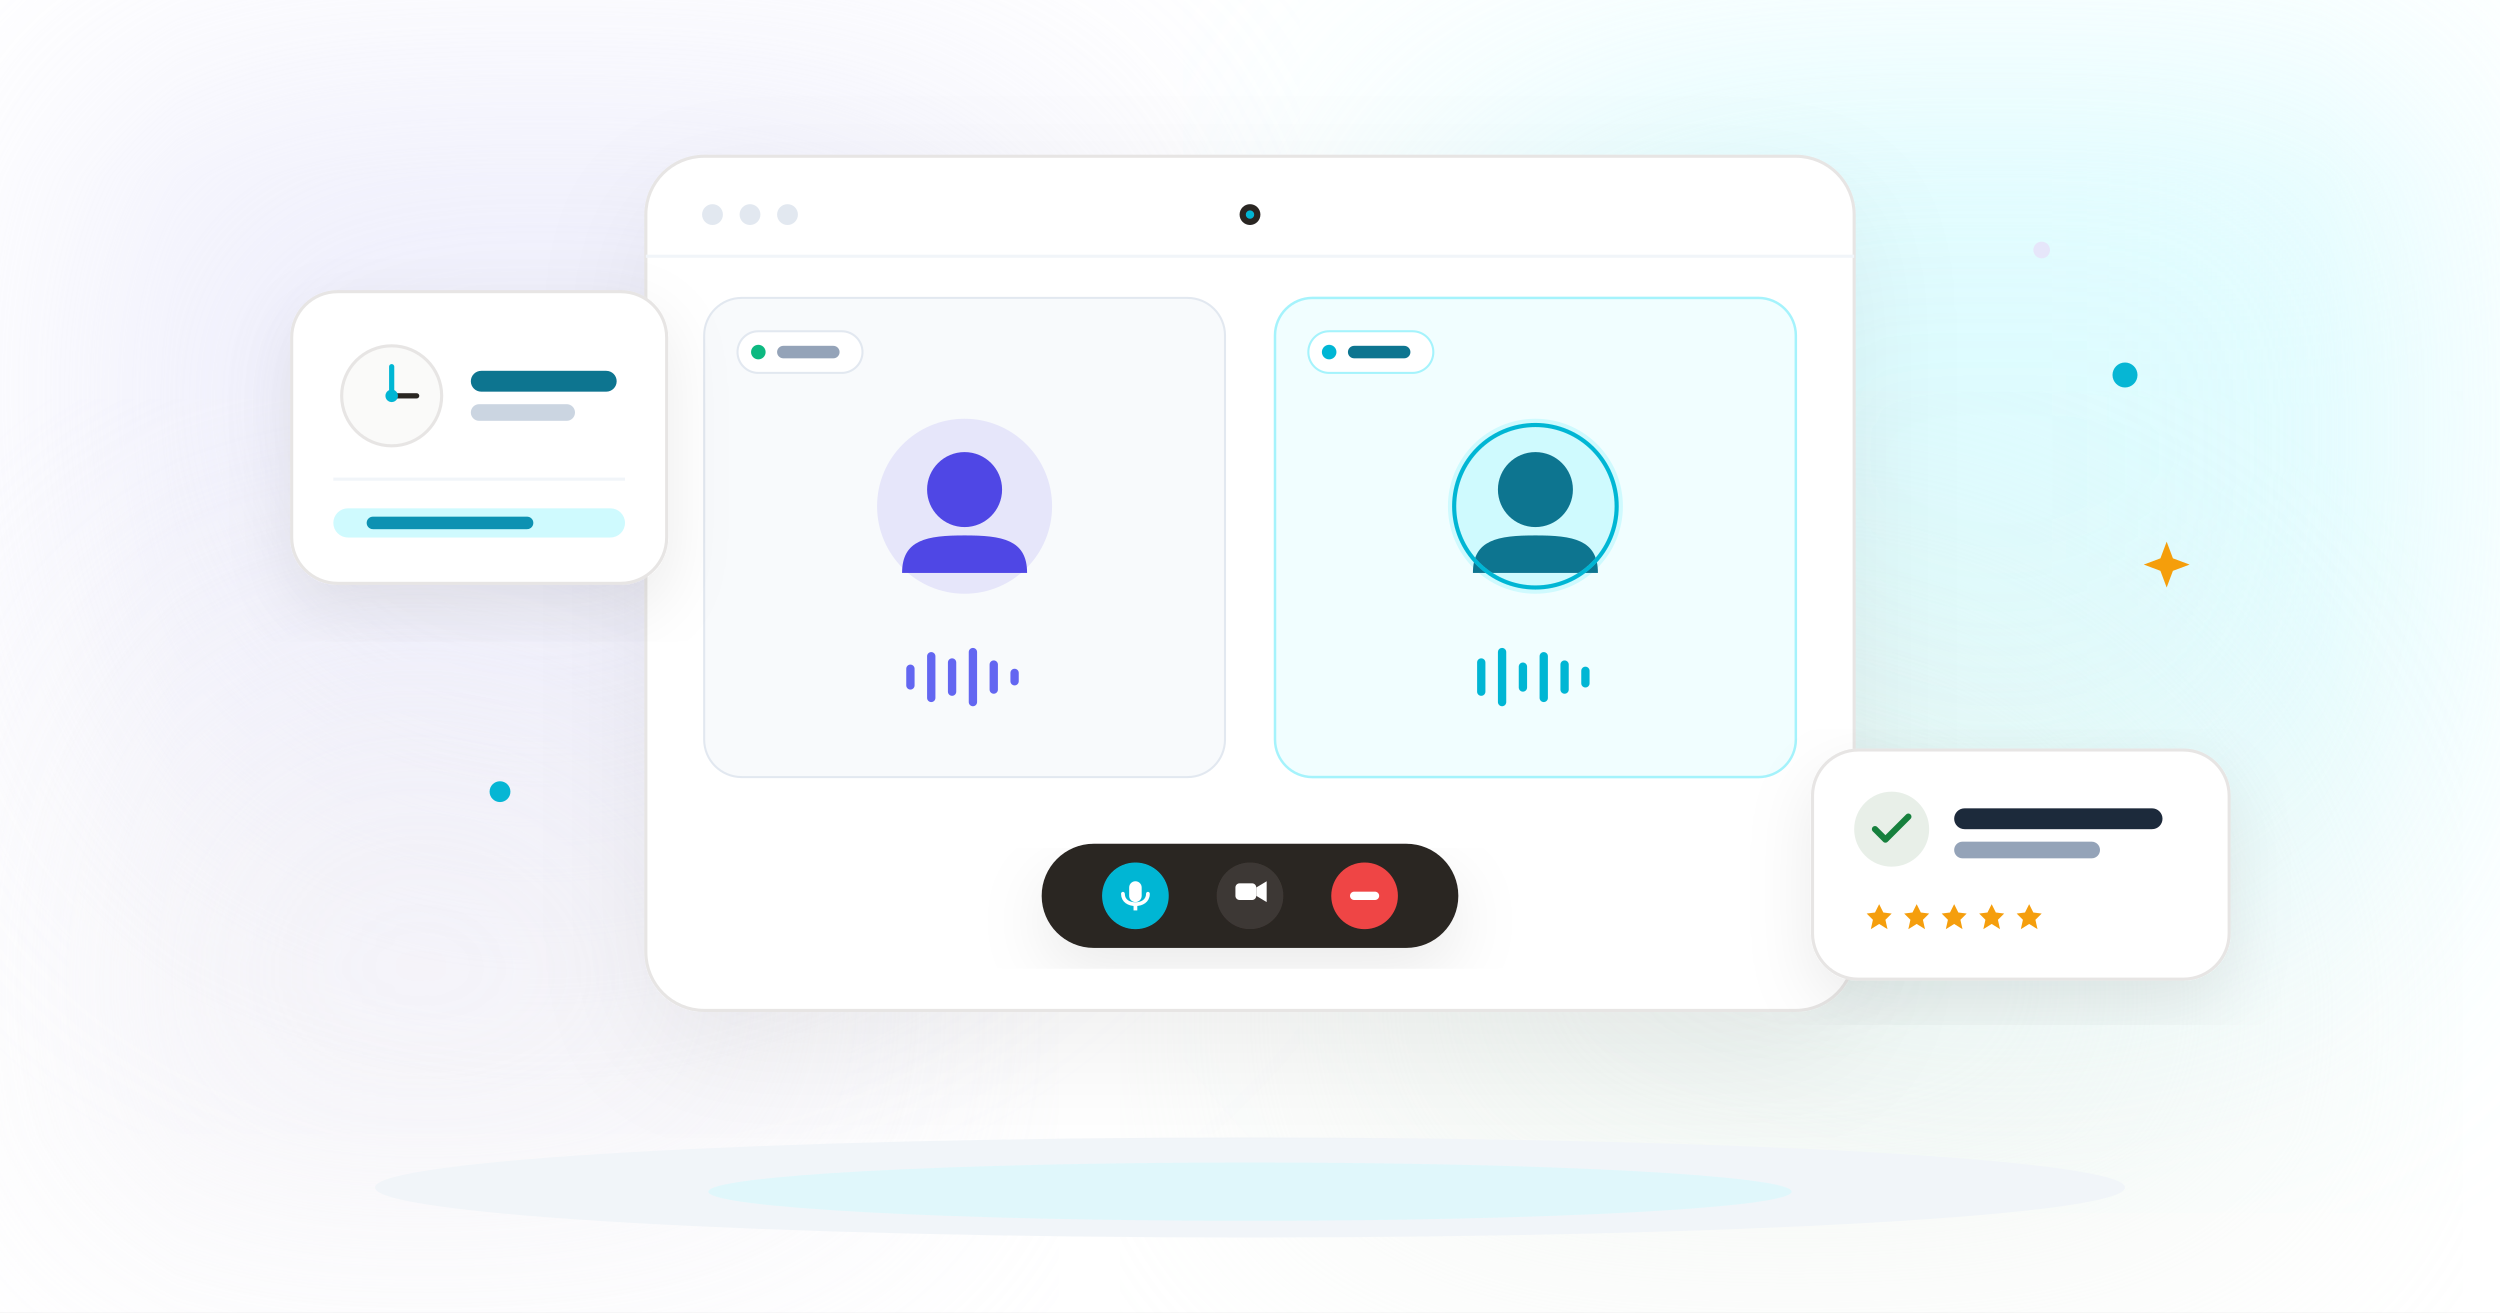
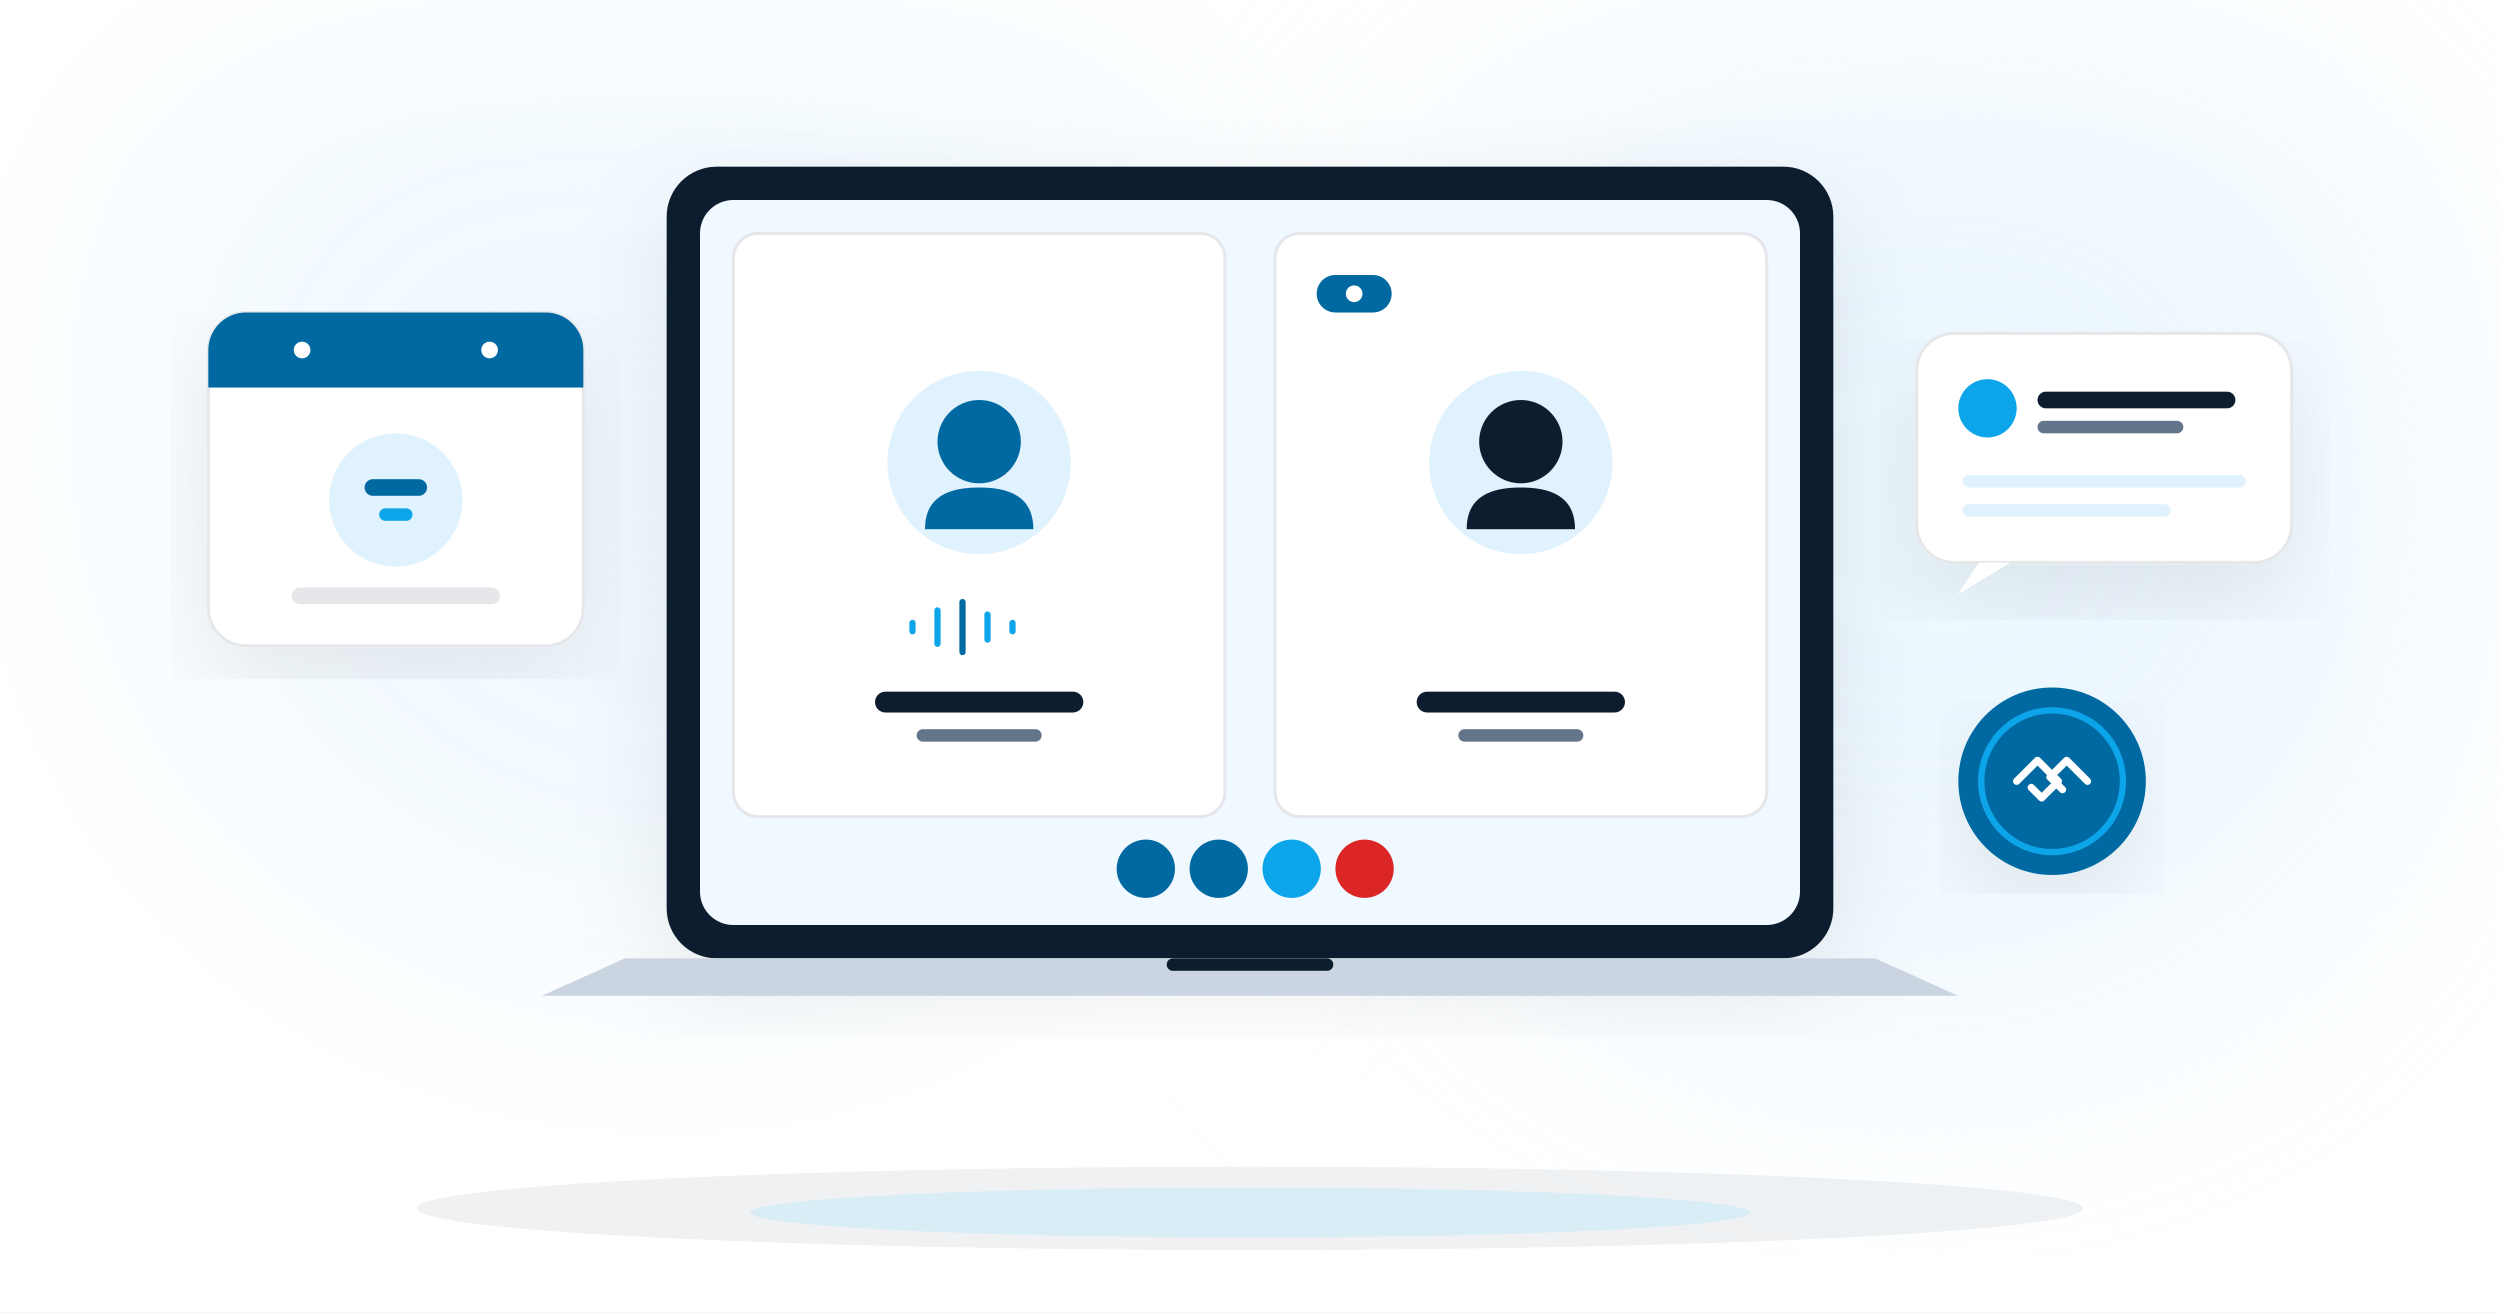
<svg xmlns="http://www.w3.org/2000/svg" viewBox="0 0 1200 630" width="1200" height="630" fill="none">
  <defs>
-     <filter id="int-shadow" x="-15%" y="-15%" width="130%" height="130%">
-       <feDropShadow dx="0" dy="20" stdDeviation="28" flood-color="#0F172A" flood-opacity="0.06" />
-     </filter>
-     <filter id="int-element-shadow" x="-20%" y="-20%" width="140%" height="140%">
-       <feDropShadow dx="0" dy="12" stdDeviation="16" flood-color="#0F172A" flood-opacity="0.08" />
+     <filter id="int-shadow" x="-10%" y="-10%" width="120%" height="120%">
+       <feDropShadow dx="0" dy="16" stdDeviation="24" flood-color="#0C1E2E" flood-opacity="0.08" />
    </filter>
    <filter id="int-blur" x="-20%" y="-20%" width="140%" height="140%">
-       <feGaussianBlur stdDeviation="90" />
+       <feGaussianBlur stdDeviation="80" />
    </filter>
  </defs>
  <rect width="1200" height="630" fill="#FFFFFF" />
-   <circle cx="260" cy="180" r="260" fill="#E6E6FA" opacity="0.65" filter="url(#int-blur)" />
-   <circle cx="960" cy="190" r="280" fill="#CFFAFE" opacity="0.7" filter="url(#int-blur)" />
-   <circle cx="860" cy="510" r="230" fill="#E8EFE8" opacity="0.5" filter="url(#int-blur)" />
-   <circle cx="200" cy="500" r="220" fill="#EFEDF4" opacity="0.55" filter="url(#int-blur)" />
-   <ellipse cx="600" cy="570" rx="420" ry="24" fill="#F1F5F9" />
-   <ellipse cx="600" cy="572" rx="260" ry="14" fill="#CFFAFE" opacity="0.5" />
-   <g transform="translate(310, 75)" filter="url(#int-shadow)">
-     <rect width="580" height="410" rx="28" fill="#FFFFFF" stroke="#E7E5E4" stroke-width="1.5" />
-     <g transform="translate(24, 20)">
-       <circle cx="8" cy="8" r="5" fill="#E2E8F0" />
-       <circle cx="26" cy="8" r="5" fill="#E2E8F0" />
-       <circle cx="44" cy="8" r="5" fill="#E2E8F0" />
-       <circle cx="266" cy="8" r="5" fill="#292524" />
-       <circle cx="266" cy="8" r="2" fill="#06B6D4" />
+   <circle cx="320" cy="200" r="260" fill="#F0F9FF" filter="url(#int-blur)" />
+   <circle cx="920" cy="240" r="260" fill="#E0F2FE" opacity="0.6" filter="url(#int-blur)" />
+   <ellipse cx="600" cy="580" rx="400" ry="20" fill="#E5E7EB" opacity="0.6" />
+   <ellipse cx="600" cy="582" rx="240" ry="12" fill="#BAE6FD" opacity="0.4" />
+   <g transform="translate(320, 80)" filter="url(#int-shadow)">
+     <rect width="560" height="380" rx="24" fill="#0C1E2E" />
+     <rect x="16" y="16" width="528" height="348" rx="16" fill="#F0F9FF" />
+     <g transform="translate(32, 32)">
+       <rect width="236" height="280" rx="12" fill="#FFFFFF" stroke="#E5E7EB" stroke-width="1.5" />
+       <circle cx="118" cy="110" r="44" fill="#E0F2FE" />
+       <circle cx="118" cy="100" r="20" fill="#0369A1" />
+       <path d="M92 142C92 126 104 122 118 122C132 122 144 126 144 142" fill="#0369A1" />
+       <g transform="translate(86, 175)">
+         <line x1="0" y1="12" x2="0" y2="16" stroke="#0EA5E9" stroke-width="3" stroke-linecap="round" />
+         <line x1="12" y1="6" x2="12" y2="22" stroke="#0EA5E9" stroke-width="3" stroke-linecap="round" />
+         <line x1="24" y1="2" x2="24" y2="26" stroke="#0369A1" stroke-width="3" stroke-linecap="round" />
+         <line x1="36" y1="8" x2="36" y2="20" stroke="#0EA5E9" stroke-width="3" stroke-linecap="round" />
+         <line x1="48" y1="12" x2="48" y2="16" stroke="#0EA5E9" stroke-width="3" stroke-linecap="round" />
+       </g>
+       <rect x="68" y="220" width="100" height="10" rx="5" fill="#0C1E2E" />
+       <rect x="88" y="238" width="60" height="6" rx="3" fill="#64748B" />
    </g>
-     <line x1="0" y1="48" x2="580" y2="48" stroke="#F1F5F9" stroke-width="1.5" />
-     <g transform="translate(28, 68)">
-       <g transform="translate(0, 0)">
-         <rect width="250" height="230" rx="18" fill="#F8FAFC" stroke="#E2E8F0" stroke-width="1" />
-         <circle cx="125" cy="100" r="42" fill="#E6E6FA" />
-         <circle cx="125" cy="92" r="18" fill="#4F46E5" />
-         <path d="M95 132C95 116 107 114 125 114C143 114 155 116 155 132H95Z" fill="#4F46E5" />
-         <g transform="translate(97, 168)">
-           <rect x="0" y="8" width="4" height="12" rx="2" fill="#6366F1" />
-           <rect x="10" y="2" width="4" height="24" rx="2" fill="#6366F1" />
-           <rect x="20" y="5" width="4" height="18" rx="2" fill="#6366F1" />
-           <rect x="30" y="0" width="4" height="28" rx="2" fill="#6366F1" />
-           <rect x="40" y="6" width="4" height="16" rx="2" fill="#6366F1" />
-           <rect x="50" y="10" width="4" height="8" rx="2" fill="#6366F1" />
-         </g>
-         <rect x="16" y="16" width="60" height="20" rx="10" fill="#FFFFFF" stroke="#E2E8F0" stroke-width="1" />
-         <circle cx="26" cy="26" r="3.5" fill="#10B981" />
-         <rect x="35" y="23" width="30" height="6" rx="3" fill="#94A3B8" />
-       </g>
-       <g transform="translate(274, 0)">
-         <rect width="250" height="230" rx="18" fill="#CFFAFE" fill-opacity="0.3" stroke="#A5F3FC" stroke-width="1.2" />
-         <circle cx="125" cy="100" r="42" fill="#CFFAFE" />
-         <circle cx="125" cy="92" r="18" fill="#0E7490" />
-         <path d="M95 132C95 116 107 114 125 114C143 114 155 116 155 132H95Z" fill="#0E7490" />
-         <circle cx="125" cy="100" r="39" stroke="#06B6D4" stroke-width="2" />
-         <g transform="translate(97, 168)">
-           <rect x="0" y="5" width="4" height="18" rx="2" fill="#06B6D4" />
-           <rect x="10" y="0" width="4" height="28" rx="2" fill="#06B6D4" />
-           <rect x="20" y="7" width="4" height="14" rx="2" fill="#06B6D4" />
-           <rect x="30" y="2" width="4" height="24" rx="2" fill="#06B6D4" />
-           <rect x="40" y="6" width="4" height="16" rx="2" fill="#06B6D4" />
-           <rect x="50" y="9" width="4" height="10" rx="2" fill="#06B6D4" />
-         </g>
-         <rect x="16" y="16" width="60" height="20" rx="10" fill="#FFFFFF" stroke="#A5F3FC" stroke-width="1" />
-         <circle cx="26" cy="26" r="3.5" fill="#06B6D4" />
-         <rect x="35" y="23" width="30" height="6" rx="3" fill="#0E7490" />
-       </g>
+     <g transform="translate(292, 32)">
+       <rect width="236" height="280" rx="12" fill="#FFFFFF" stroke="#E5E7EB" stroke-width="1.5" />
+       <circle cx="118" cy="110" r="44" fill="#E0F2FE" />
+       <circle cx="118" cy="100" r="20" fill="#0C1E2E" />
+       <path d="M92 142C92 126 104 122 118 122C132 122 144 126 144 142" fill="#0C1E2E" />
+       <rect x="20" y="20" width="36" height="18" rx="9" fill="#0369A1" />
+       <circle cx="38" cy="29" r="4" fill="#FFFFFF" />
+       <rect x="68" y="220" width="100" height="10" rx="5" fill="#0C1E2E" />
+       <rect x="88" y="238" width="60" height="6" rx="3" fill="#64748B" />
    </g>
-     <g transform="translate(190, 330)">
-       <rect width="200" height="50" rx="25" fill="#292524" filter="url(#int-element-shadow)" />
-       <circle cx="45" cy="25" r="16" fill="#06B6D4" />
-       <rect x="42" y="18" width="6" height="10" rx="3" fill="#FFFFFF" />
-       <path d="M39 24C39 27.5 42 29 45 29C48 29 51 27.5 51 24" stroke="#FFFFFF" stroke-width="1.8" fill="none" stroke-linecap="round" />
-       <line x1="45" y1="29" x2="45" y2="32" stroke="#FFFFFF" stroke-width="1.8" />
-       <circle cx="100" cy="25" r="16" fill="#3E3835" />
-       <rect x="93" y="19" width="10" height="8" rx="2" fill="#FFFFFF" />
-       <path d="M103 21L108 18V28L103 25V21Z" fill="#FFFFFF" />
-       <circle cx="155" cy="25" r="16" fill="#EF4444" />
-       <rect x="148" y="23" width="14" height="4" rx="2" fill="#FFFFFF" />
+     <g transform="translate(210, 322)">
+       <circle cx="20" cy="15" r="14" fill="#0369A1" />
+       <circle cx="55" cy="15" r="14" fill="#0369A1" />
+       <circle cx="90" cy="15" r="14" fill="#0EA5E9" />
+       <circle cx="125" cy="15" r="14" fill="#DC2626" />
    </g>
  </g>
-   <g transform="translate(140, 140)" filter="url(#int-element-shadow)">
-     <rect width="180" height="140" rx="22" fill="#FFFFFF" stroke="#E7E5E4" stroke-width="1.5" />
-     <circle cx="48" cy="50" r="24" fill="#FAFAF9" stroke="#E7E5E4" stroke-width="1.5" />
-     <line x1="48" y1="50" x2="48" y2="36" stroke="#06B6D4" stroke-width="2.5" stroke-linecap="round" />
-     <line x1="48" y1="50" x2="60" y2="50" stroke="#292524" stroke-width="2.5" stroke-linecap="round" />
-     <circle cx="48" cy="50" r="3" fill="#06B6D4" />
-     <rect x="86" y="38" width="70" height="10" rx="5" fill="#0E7490" />
-     <rect x="86" y="54" width="50" height="8" rx="4" fill="#CBD5E1" />
-     <line x1="20" y1="90" x2="160" y2="90" stroke="#F1F5F9" stroke-width="1.5" />
-     <rect x="20" y="104" width="140" height="14" rx="7" fill="#CFFAFE" />
-     <rect x="36" y="108" width="80" height="6" rx="3" fill="#0891B2" />
+   <g transform="translate(260, 460)">
+     <path d="M40 0 H640 L680 18 H0 Z" fill="#CBD5E1" />
+     <rect x="300" y="0" width="80" height="6" rx="3" fill="#0C1E2E" />
  </g>
-   <g transform="translate(870, 360)" filter="url(#int-element-shadow)">
-     <rect width="200" height="110" rx="22" fill="#FFFFFF" stroke="#E7E5E4" stroke-width="1.5" />
-     <circle cx="38" cy="38" r="18" fill="#E8EFE8" />
-     <path d="M30 38L35 43L46 32" stroke="#15803D" stroke-width="3" stroke-linecap="round" stroke-linejoin="round" />
-     <rect x="68" y="28" width="100" height="10" rx="5" fill="#1E293B" />
-     <rect x="68" y="44" width="70" height="8" rx="4" fill="#94A3B8" />
-     <g transform="translate(24, 72)">
-       <path d="M8 2L10 6L14 6.5L11 9.5L12 14L8 11.5L4 14L5 9.5L2 6.5L6 6L8 2Z" fill="#F59E0B" />
-       <path d="M26 2L28 6L32 6.5L29 9.5L30 14L26 11.5L22 14L23 9.5L20 6.5L24 6L26 2Z" fill="#F59E0B" />
-       <path d="M44 2L46 6L50 6.5L47 9.5L48 14L44 11.5L40 14L41 9.5L38 6.5L42 6L44 2Z" fill="#F59E0B" />
-       <path d="M62 2L64 6L68 6.5L65 9.5L66 14L62 11.5L58 14L59 9.5L56 6.5L60 6L62 2Z" fill="#F59E0B" />
-       <path d="M80 2L82 6L86 6.5L83 9.5L84 14L80 11.5L76 14L77 9.5L74 6.5L78 6L80 2Z" fill="#F59E0B" />
-     </g>
+   <g transform="translate(100, 150)" filter="url(#int-shadow)">
+     <rect width="180" height="160" rx="18" fill="#FFFFFF" stroke="#E5E7EB" stroke-width="1.5" />
+     <path d="M0 18C0 8.1 8.1 0 18 0H162C171.9 0 180 8.1 180 18V36H0V18Z" fill="#0369A1" />
+     <circle cx="45" cy="18" r="4" fill="#FFFFFF" />
+     <circle cx="135" cy="18" r="4" fill="#FFFFFF" />
+     <circle cx="90" cy="90" r="32" fill="#E0F2FE" />
+     <rect x="75" y="80" width="30" height="8" rx="4" fill="#0369A1" />
+     <rect x="82" y="94" width="16" height="6" rx="3" fill="#0EA5E9" />
+     <rect x="40" y="132" width="100" height="8" rx="4" fill="#E5E7EB" />
  </g>
-   <circle cx="240" cy="380" r="5" fill="#06B6D4" />
-   <circle cx="1020" cy="180" r="6" fill="#06B6D4" />
-   <circle cx="980" cy="120" r="4" fill="#E6E6FA" />
-   <path d="M1040 260L1043 268L1051 271L1043 274L1040 282L1037 274L1029 271L1037 268Z" fill="#F59E0B" />
+   <g transform="translate(920, 160)" filter="url(#int-shadow)">
+     <rect width="180" height="110" rx="18" fill="#FFFFFF" stroke="#E5E7EB" stroke-width="1.5" />
+     <path d="M30 110L20 125L45 110Z" fill="#FFFFFF" />
+     <circle cx="34" cy="36" r="14" fill="#0EA5E9" />
+     <rect x="58" y="28" width="95" height="8" rx="4" fill="#0C1E2E" />
+     <rect x="58" y="42" width="70" height="6" rx="3" fill="#64748B" />
+     <rect x="22" y="68" width="136" height="6" rx="3" fill="#E0F2FE" />
+     <rect x="22" y="82" width="100" height="6" rx="3" fill="#E0F2FE" />
+   </g>
+   <g transform="translate(940, 330)" filter="url(#int-shadow)">
+     <circle cx="45" cy="45" r="45" fill="#0369A1" />
+     <circle cx="45" cy="45" r="34" stroke="#0EA5E9" stroke-width="3" />
+     <path d="M28 45L38 35L48 45L40 53L35 48M62 45L52 35L44 43L50 49" stroke="#FFFFFF" stroke-width="3.5" stroke-linecap="round" stroke-linejoin="round" />
+   </g>
</svg>
